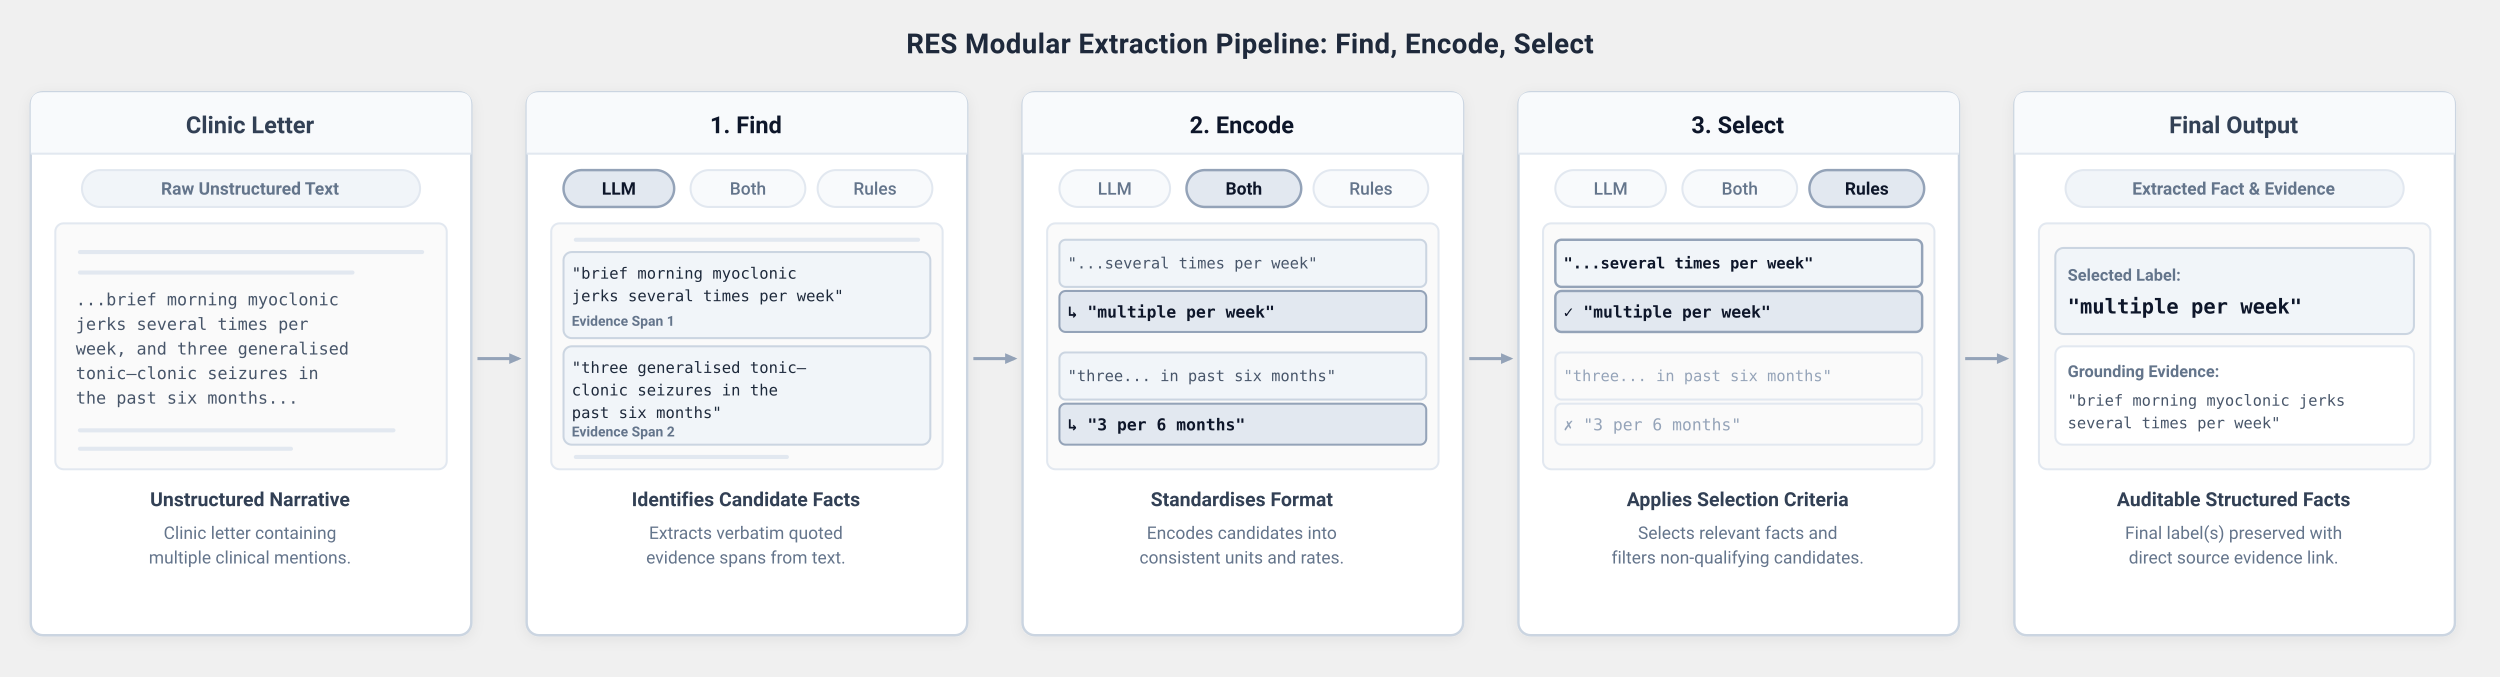
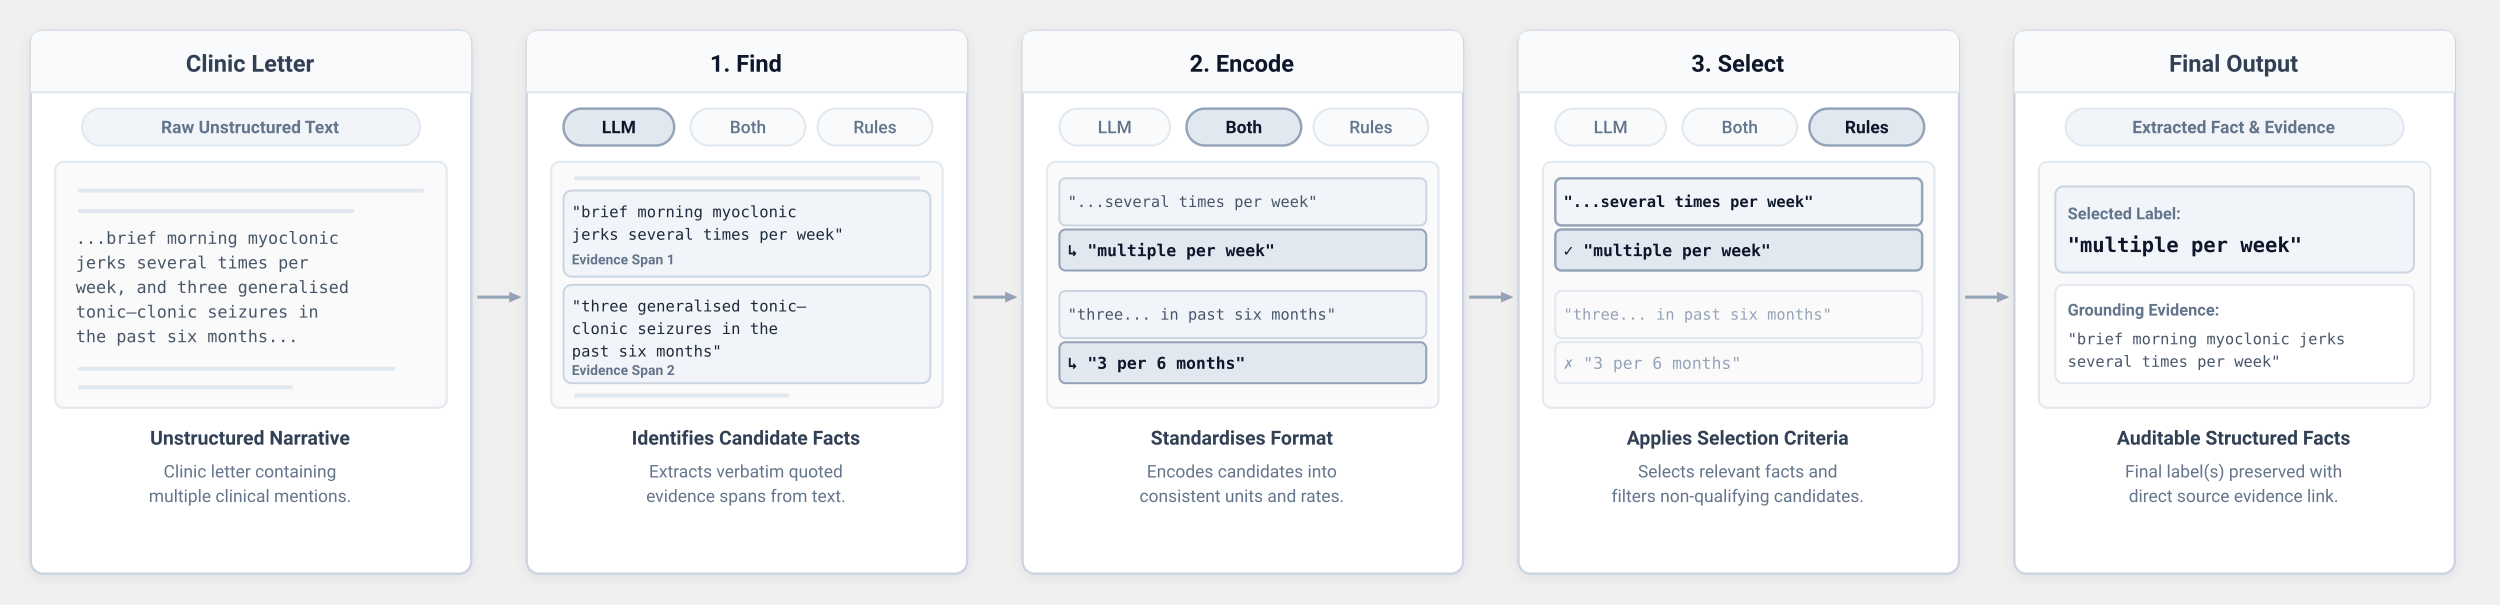
- <svg xmlns="http://www.w3.org/2000/svg" viewBox="0 0 1220 330" width="100%" height="100%" style="background-color: #ffffff; font-family: -apple-system, BlinkMacSystemFont, 'Segoe UI', Roboto, Helvetica, Arial, sans-serif;">
+ <svg xmlns="http://www.w3.org/2000/svg" viewBox="0 0 1220 295" width="100%" height="100%" style="background-color: #ffffff; font-family: -apple-system, BlinkMacSystemFont, 'Segoe UI', Roboto, Helvetica, Arial, sans-serif;">
  <defs>
    <filter id="shadow" x="-5%" y="-5%" width="110%" height="115%" filterUnits="userSpaceOnUse">
      <feDropShadow dx="0" dy="1.5" stdDeviation="3" flood-color="#0f172a" flood-opacity="0.06" />
    </filter>
    <marker id="arrow" viewBox="0 0 10 10" refX="6" refY="5" markerWidth="5" markerHeight="5" orient="auto-start-reverse">
      <path d="M 0 1.5 L 8 5 L 0 8.5 z" fill="#94a3b8" />
    </marker>
  </defs>
-   <text x="610" y="26" text-anchor="middle" font-size="13.5" font-weight="700" fill="#1e293b" letter-spacing="0.2">RES Modular Extraction Pipeline: Find, Encode, Select</text>
-   <g transform="translate(15, 45)" filter="url(#shadow)">
+   <g transform="translate(15, 15)" filter="url(#shadow)">
    <rect x="0" y="0" width="215" height="265" rx="6" fill="#ffffff" stroke="#cbd5e1" stroke-width="1.2" />
    <path d="M 0 6 Q 0 0 6 0 L 209 0 Q 215 0 215 6 L 215 30 L 0 30 Z" fill="#f8fafc" />
    <line x1="0" y1="30" x2="215" y2="30" stroke="#e2e8f0" stroke-width="1" />
    <text x="107" y="20" text-anchor="middle" font-size="11.5" font-weight="700" fill="#334155">Clinic Letter</text>
    <rect x="25" y="38" width="165" height="18" rx="9" fill="#f1f5f9" stroke="#e2e8f0" stroke-width="1" />
    <text x="107" y="50" text-anchor="middle" font-size="8.5" font-weight="600" fill="#64748b">Raw Unstructured Text</text>
    <g transform="translate(12, 64)">
      <rect x="0" y="0" width="191" height="120" rx="4" fill="#fafafa" stroke="#e2e8f0" stroke-width="1" />
      <line x1="12" y1="14" x2="179" y2="14" stroke="#e2e8f0" stroke-width="2" stroke-linecap="round" />
      <line x1="12" y1="24" x2="145" y2="24" stroke="#e2e8f0" stroke-width="2" stroke-linecap="round" />
      <text x="10" y="40" font-size="8.2" fill="#475569" font-family="monospace">...brief morning myoclonic</text>
      <text x="10" y="52" font-size="8.2" fill="#475569" font-family="monospace">jerks several times per</text>
      <text x="10" y="64" font-size="8.2" fill="#475569" font-family="monospace">week, and three generalised</text>
      <text x="10" y="76" font-size="8.2" fill="#475569" font-family="monospace">tonic–clonic seizures in</text>
      <text x="10" y="88" font-size="8.2" fill="#475569" font-family="monospace">the past six months...</text>
      <line x1="12" y1="101" x2="165" y2="101" stroke="#e2e8f0" stroke-width="2" stroke-linecap="round" />
      <line x1="12" y1="110" x2="115" y2="110" stroke="#e2e8f0" stroke-width="2" stroke-linecap="round" />
    </g>
    <text x="107" y="202" text-anchor="middle" font-size="9.5" font-weight="600" fill="#334155">Unstructured Narrative</text>
    <text x="107" y="218" text-anchor="middle" font-size="8.5" fill="#64748b">Clinic letter containing</text>
    <text x="107" y="230" text-anchor="middle" font-size="8.5" fill="#64748b">multiple clinical mentions.</text>
  </g>
-   <path d="M 233 175 L 253 175" stroke="#94a3b8" stroke-width="1.5" marker-end="url(#arrow)" fill="none" />
-   <g transform="translate(257, 45)" filter="url(#shadow)">
+   <path d="M 233 145 L 253 145" stroke="#94a3b8" stroke-width="1.5" marker-end="url(#arrow)" fill="none" />
+   <g transform="translate(257, 15)" filter="url(#shadow)">
    <rect x="0" y="0" width="215" height="265" rx="6" fill="#ffffff" stroke="#cbd5e1" stroke-width="1.2" />
    <path d="M 0 6 Q 0 0 6 0 L 209 0 Q 215 0 215 6 L 215 30 L 0 30 Z" fill="#f8fafc" />
    <line x1="0" y1="30" x2="215" y2="30" stroke="#e2e8f0" stroke-width="1" />
    <text x="107" y="20" text-anchor="middle" font-size="11.5" font-weight="700" fill="#0f172a">1. Find</text>
    <g transform="translate(18, 38)">
      <rect x="0" y="0" width="54" height="18" rx="9" fill="#e2e8f0" stroke="#94a3b8" stroke-width="1.2" />
      <text x="27" y="12" text-anchor="middle" font-size="8.5" font-weight="700" fill="#0f172a">LLM</text>
      <rect x="62" y="0" width="56" height="18" rx="9" fill="#f8fafc" stroke="#e2e8f0" stroke-width="1" />
      <text x="90" y="12" text-anchor="middle" font-size="8.5" font-weight="500" fill="#64748b">Both</text>
      <rect x="124" y="0" width="56" height="18" rx="9" fill="#f8fafc" stroke="#e2e8f0" stroke-width="1" />
      <text x="152" y="12" text-anchor="middle" font-size="8.5" font-weight="500" fill="#64748b">Rules</text>
    </g>
    <g transform="translate(12, 64)">
      <rect x="0" y="0" width="191" height="120" rx="4" fill="#fafafa" stroke="#e2e8f0" stroke-width="1" />
      <line x1="12" y1="8" x2="179" y2="8" stroke="#e2e8f0" stroke-width="2" stroke-linecap="round" />
      <rect x="6" y="14" width="179" height="42" rx="4" fill="#f1f5f9" stroke="#cbd5e1" stroke-width="1" />
      <text x="10" y="27" font-size="7.6" fill="#1e293b" font-family="monospace">"brief morning myoclonic</text>
      <text x="10" y="38" font-size="7.6" fill="#1e293b" font-family="monospace">jerks several times per week"</text>
      <text x="10" y="50" font-size="6.8" font-weight="600" fill="#64748b">Evidence Span 1</text>
      <rect x="6" y="60" width="179" height="48" rx="4" fill="#f1f5f9" stroke="#cbd5e1" stroke-width="1" />
      <text x="10" y="73" font-size="7.6" fill="#1e293b" font-family="monospace">"three generalised tonic–</text>
      <text x="10" y="84" font-size="7.6" fill="#1e293b" font-family="monospace">clonic seizures in the</text>
      <text x="10" y="95" font-size="7.6" fill="#1e293b" font-family="monospace">past six months"</text>
      <text x="10" y="104" font-size="6.8" font-weight="600" fill="#64748b">Evidence Span 2</text>
      <line x1="12" y1="114" x2="115" y2="114" stroke="#e2e8f0" stroke-width="2" stroke-linecap="round" />
    </g>
    <text x="107" y="202" text-anchor="middle" font-size="9.5" font-weight="600" fill="#334155">Identifies Candidate Facts</text>
    <text x="107" y="218" text-anchor="middle" font-size="8.5" fill="#64748b">Extracts verbatim quoted</text>
    <text x="107" y="230" text-anchor="middle" font-size="8.5" fill="#64748b">evidence spans from text.</text>
  </g>
-   <path d="M 475 175 L 495 175" stroke="#94a3b8" stroke-width="1.5" marker-end="url(#arrow)" fill="none" />
-   <g transform="translate(499, 45)" filter="url(#shadow)">
+   <path d="M 475 145 L 495 145" stroke="#94a3b8" stroke-width="1.5" marker-end="url(#arrow)" fill="none" />
+   <g transform="translate(499, 15)" filter="url(#shadow)">
    <rect x="0" y="0" width="215" height="265" rx="6" fill="#ffffff" stroke="#cbd5e1" stroke-width="1.2" />
    <path d="M 0 6 Q 0 0 6 0 L 209 0 Q 215 0 215 6 L 215 30 L 0 30 Z" fill="#f8fafc" />
    <line x1="0" y1="30" x2="215" y2="30" stroke="#e2e8f0" stroke-width="1" />
    <text x="107" y="20" text-anchor="middle" font-size="11.5" font-weight="700" fill="#0f172a">2. Encode</text>
    <g transform="translate(18, 38)">
      <rect x="0" y="0" width="54" height="18" rx="9" fill="#f8fafc" stroke="#e2e8f0" stroke-width="1" />
      <text x="27" y="12" text-anchor="middle" font-size="8.5" font-weight="500" fill="#64748b">LLM</text>
      <rect x="62" y="0" width="56" height="18" rx="9" fill="#e2e8f0" stroke="#94a3b8" stroke-width="1.2" />
      <text x="90" y="12" text-anchor="middle" font-size="8.5" font-weight="700" fill="#0f172a">Both</text>
      <rect x="124" y="0" width="56" height="18" rx="9" fill="#f8fafc" stroke="#e2e8f0" stroke-width="1" />
      <text x="152" y="12" text-anchor="middle" font-size="8.5" font-weight="500" fill="#64748b">Rules</text>
    </g>
    <g transform="translate(12, 64)">
      <rect x="0" y="0" width="191" height="120" rx="4" fill="#fafafa" stroke="#e2e8f0" stroke-width="1" />
      <rect x="6" y="8" width="179" height="23" rx="3" fill="#f1f5f9" stroke="#cbd5e1" stroke-width="1" />
      <text x="10" y="22" font-size="7.5" font-family="monospace" fill="#475569">"...several times per week"</text>
      <rect x="6" y="33" width="179" height="20" rx="3" fill="#e2e8f0" stroke="#94a3b8" stroke-width="1" />
      <text x="10" y="46" font-size="8" font-weight="700" font-family="monospace" fill="#0f172a">↳ "multiple per week"</text>
      <rect x="6" y="63" width="179" height="23" rx="3" fill="#f1f5f9" stroke="#cbd5e1" stroke-width="1" />
      <text x="10" y="77" font-size="7.5" font-family="monospace" fill="#475569">"three... in past six months"</text>
      <rect x="6" y="88" width="179" height="20" rx="3" fill="#e2e8f0" stroke="#94a3b8" stroke-width="1" />
      <text x="10" y="101" font-size="8" font-weight="700" font-family="monospace" fill="#0f172a">↳ "3 per 6 months"</text>
    </g>
    <text x="107" y="202" text-anchor="middle" font-size="9.5" font-weight="600" fill="#334155">Standardises Format</text>
    <text x="107" y="218" text-anchor="middle" font-size="8.5" fill="#64748b">Encodes candidates into</text>
    <text x="107" y="230" text-anchor="middle" font-size="8.5" fill="#64748b">consistent units and rates.</text>
  </g>
-   <path d="M 717 175 L 737 175" stroke="#94a3b8" stroke-width="1.5" marker-end="url(#arrow)" fill="none" />
-   <g transform="translate(741, 45)" filter="url(#shadow)">
+   <path d="M 717 145 L 737 145" stroke="#94a3b8" stroke-width="1.5" marker-end="url(#arrow)" fill="none" />
+   <g transform="translate(741, 15)" filter="url(#shadow)">
    <rect x="0" y="0" width="215" height="265" rx="6" fill="#ffffff" stroke="#cbd5e1" stroke-width="1.2" />
    <path d="M 0 6 Q 0 0 6 0 L 209 0 Q 215 0 215 6 L 215 30 L 0 30 Z" fill="#f8fafc" />
    <line x1="0" y1="30" x2="215" y2="30" stroke="#e2e8f0" stroke-width="1" />
    <text x="107" y="20" text-anchor="middle" font-size="11.5" font-weight="700" fill="#0f172a">3. Select</text>
    <g transform="translate(18, 38)">
      <rect x="0" y="0" width="54" height="18" rx="9" fill="#f8fafc" stroke="#e2e8f0" stroke-width="1" />
      <text x="27" y="12" text-anchor="middle" font-size="8.5" font-weight="500" fill="#64748b">LLM</text>
      <rect x="62" y="0" width="56" height="18" rx="9" fill="#f8fafc" stroke="#e2e8f0" stroke-width="1" />
      <text x="90" y="12" text-anchor="middle" font-size="8.5" font-weight="500" fill="#64748b">Both</text>
      <rect x="124" y="0" width="56" height="18" rx="9" fill="#e2e8f0" stroke="#94a3b8" stroke-width="1.2" />
      <text x="152" y="12" text-anchor="middle" font-size="8.5" font-weight="700" fill="#0f172a">Rules</text>
    </g>
    <g transform="translate(12, 64)">
      <rect x="0" y="0" width="191" height="120" rx="4" fill="#fafafa" stroke="#e2e8f0" stroke-width="1" />
      <rect x="6" y="8" width="179" height="23" rx="3" fill="#f1f5f9" stroke="#94a3b8" stroke-width="1.2" />
      <text x="10" y="22" font-size="7.5" font-weight="700" font-family="monospace" fill="#0f172a">"...several times per week"</text>
      <rect x="6" y="33" width="179" height="20" rx="3" fill="#e2e8f0" stroke="#94a3b8" stroke-width="1.2" />
      <text x="10" y="46" font-size="8" font-weight="800" font-family="monospace" fill="#0f172a">✓ "multiple per week"</text>
      <rect x="6" y="63" width="179" height="23" rx="3" fill="#fafafa" stroke="#e2e8f0" stroke-width="1" />
      <text x="10" y="77" font-size="7.5" font-family="monospace" fill="#94a3b8">"three... in past six months"</text>
      <rect x="6" y="88" width="179" height="20" rx="3" fill="#fafafa" stroke="#e2e8f0" stroke-width="1" />
      <text x="10" y="101" font-size="8" font-family="monospace" fill="#94a3b8">✗ "3 per 6 months"</text>
    </g>
    <text x="107" y="202" text-anchor="middle" font-size="9.5" font-weight="600" fill="#334155">Applies Selection Criteria</text>
    <text x="107" y="218" text-anchor="middle" font-size="8.5" fill="#64748b">Selects relevant facts and</text>
    <text x="107" y="230" text-anchor="middle" font-size="8.5" fill="#64748b">filters non-qualifying candidates.</text>
  </g>
-   <path d="M 959 175 L 979 175" stroke="#94a3b8" stroke-width="1.5" marker-end="url(#arrow)" fill="none" />
-   <g transform="translate(983, 45)" filter="url(#shadow)">
+   <path d="M 959 145 L 979 145" stroke="#94a3b8" stroke-width="1.5" marker-end="url(#arrow)" fill="none" />
+   <g transform="translate(983, 15)" filter="url(#shadow)">
    <rect x="0" y="0" width="215" height="265" rx="6" fill="#ffffff" stroke="#cbd5e1" stroke-width="1.2" />
    <path d="M 0 6 Q 0 0 6 0 L 209 0 Q 215 0 215 6 L 215 30 L 0 30 Z" fill="#f8fafc" />
    <line x1="0" y1="30" x2="215" y2="30" stroke="#e2e8f0" stroke-width="1" />
    <text x="107" y="20" text-anchor="middle" font-size="11.5" font-weight="700" fill="#334155">Final Output</text>
    <rect x="25" y="38" width="165" height="18" rx="9" fill="#f1f5f9" stroke="#e2e8f0" stroke-width="1" />
    <text x="107" y="50" text-anchor="middle" font-size="8.5" font-weight="600" fill="#64748b">Extracted Fact &amp; Evidence</text>
    <g transform="translate(12, 64)">
      <rect x="0" y="0" width="191" height="120" rx="4" fill="#fafafa" stroke="#e2e8f0" stroke-width="1" />
      <rect x="8" y="12" width="175" height="42" rx="4" fill="#f1f5f9" stroke="#cbd5e1" stroke-width="1" />
      <text x="14" y="28" font-size="8" font-weight="600" fill="#64748b">Selected Label:</text>
      <text x="14" y="44" font-size="10" font-weight="800" font-family="monospace" fill="#0f172a">"multiple per week"</text>
      <rect x="8" y="60" width="175" height="48" rx="4" fill="#ffffff" stroke="#e2e8f0" stroke-width="1" />
      <text x="14" y="75" font-size="8" font-weight="600" fill="#64748b">Grounding Evidence:</text>
      <text x="14" y="89" font-size="7.5" font-family="monospace" fill="#475569">"brief morning myoclonic jerks</text>
      <text x="14" y="100" font-size="7.5" font-family="monospace" fill="#475569">several times per week"</text>
    </g>
    <text x="107" y="202" text-anchor="middle" font-size="9.5" font-weight="600" fill="#334155">Auditable Structured Facts</text>
    <text x="107" y="218" text-anchor="middle" font-size="8.5" fill="#64748b">Final label(s) preserved with</text>
    <text x="107" y="230" text-anchor="middle" font-size="8.5" fill="#64748b">direct source evidence link.</text>
  </g>
</svg>
